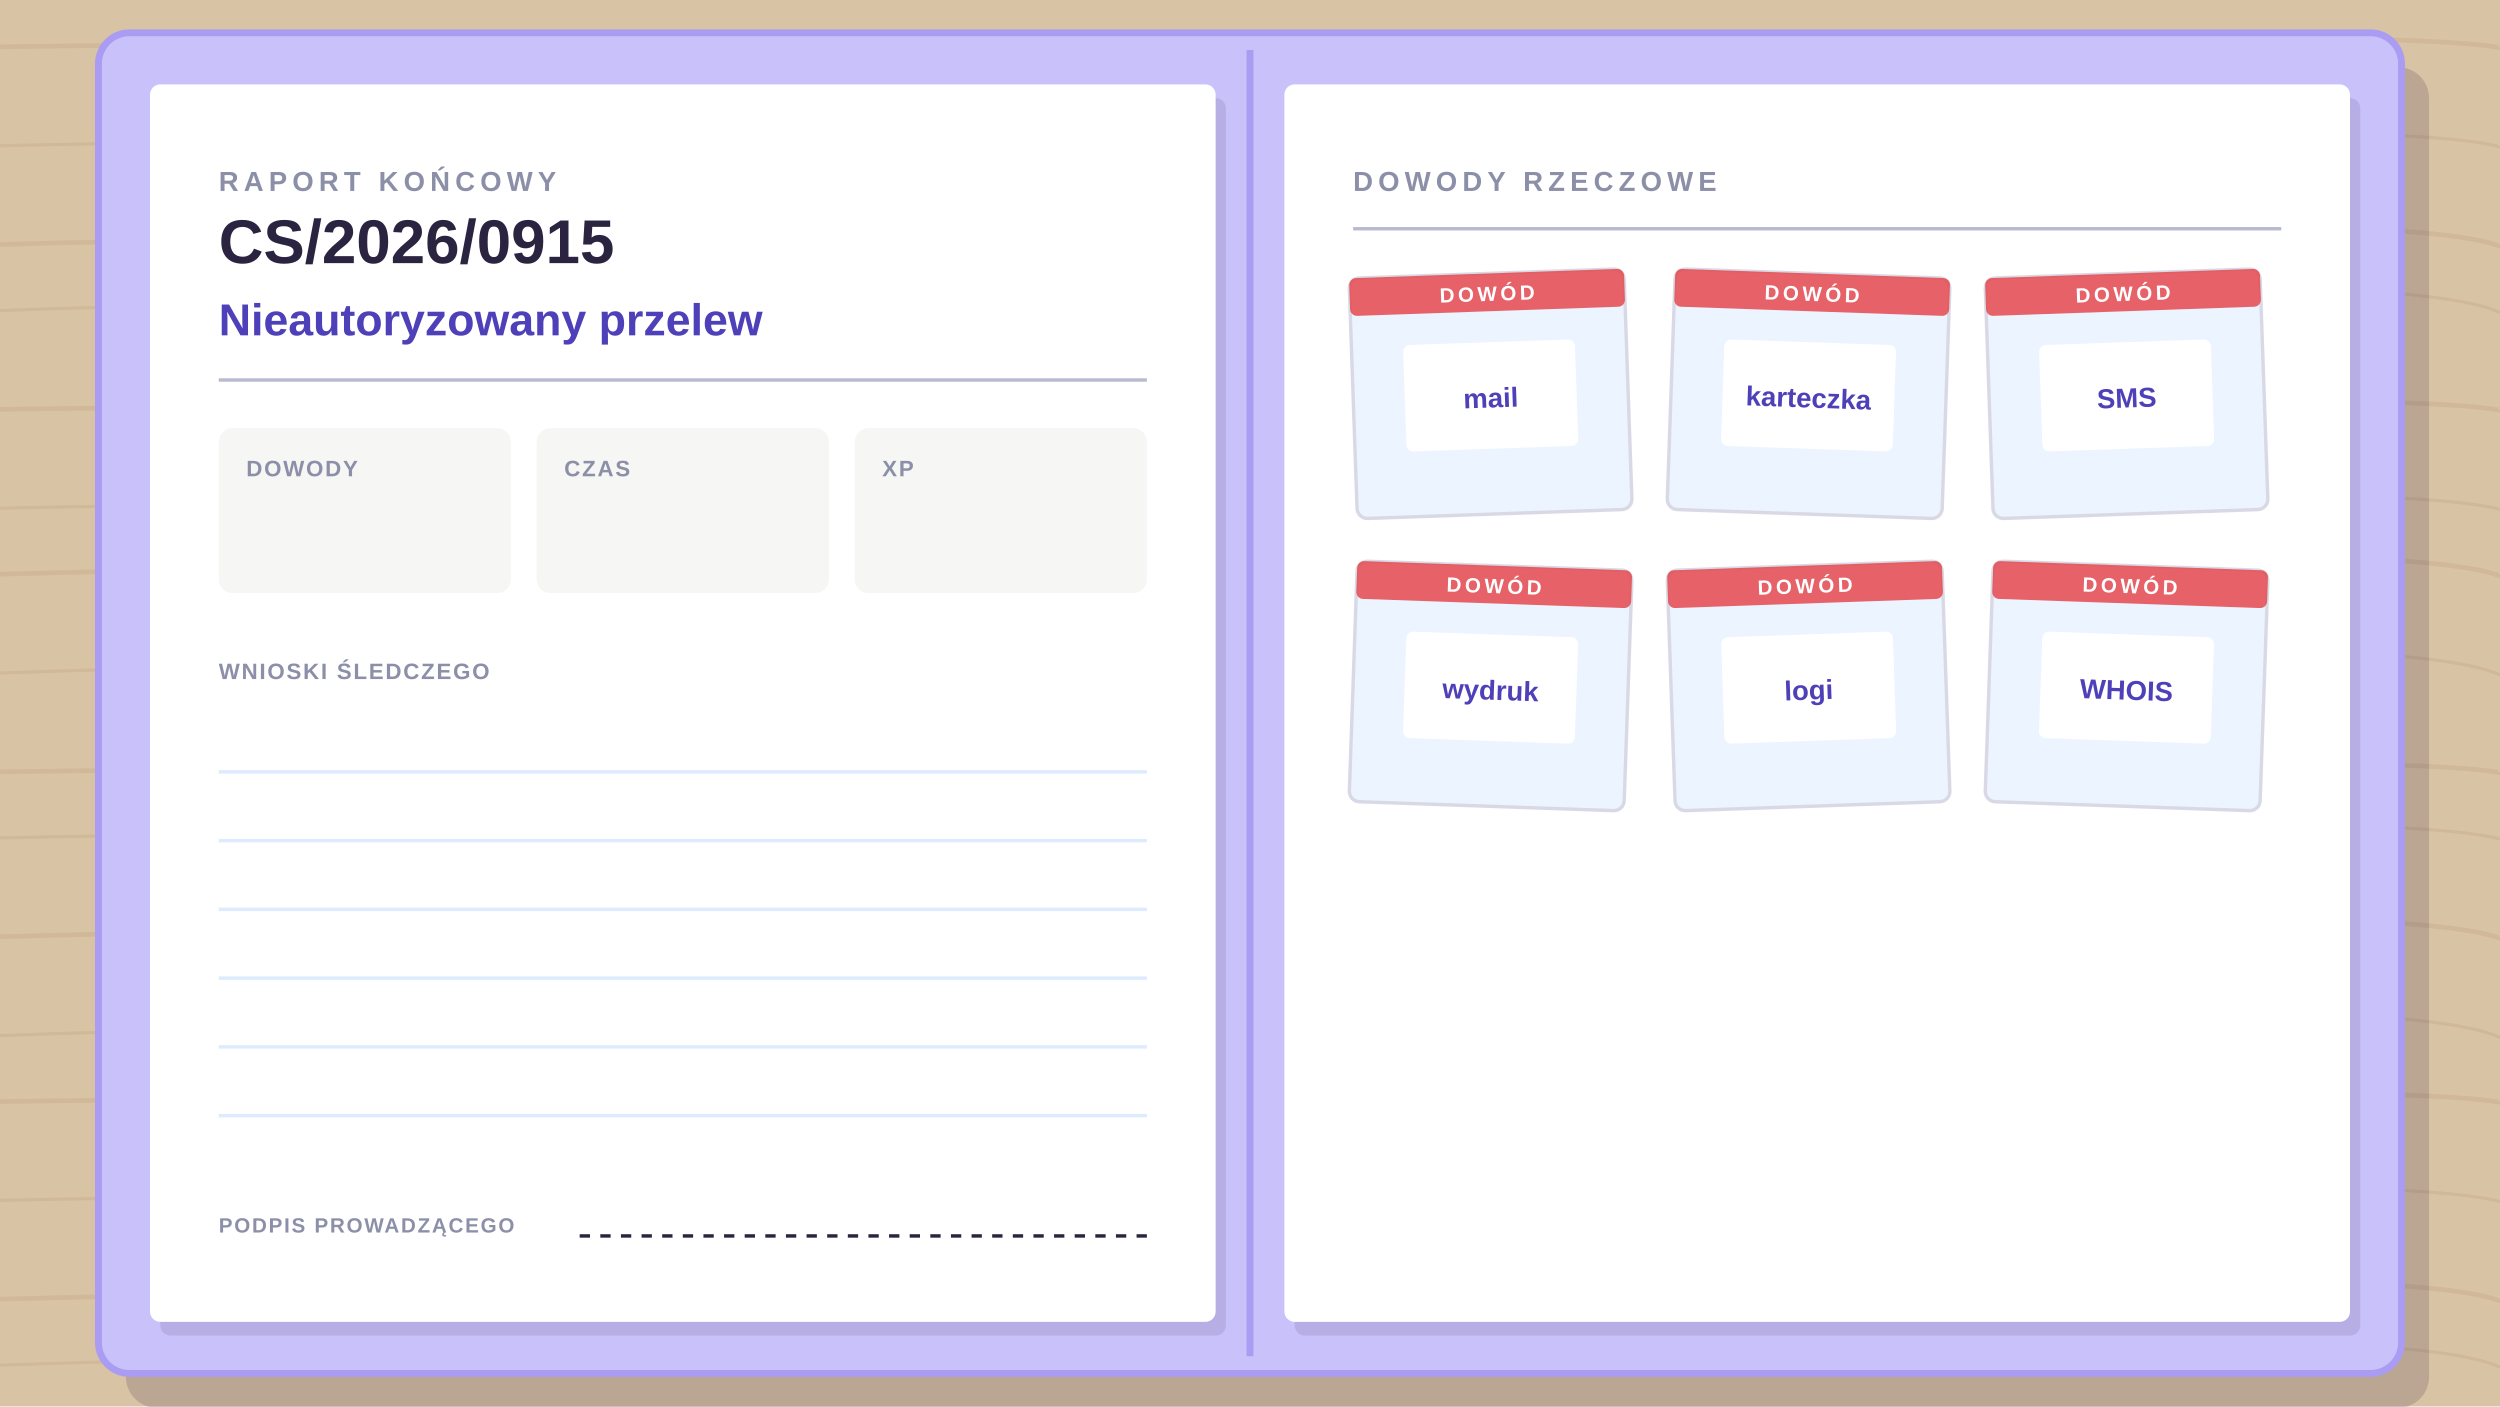
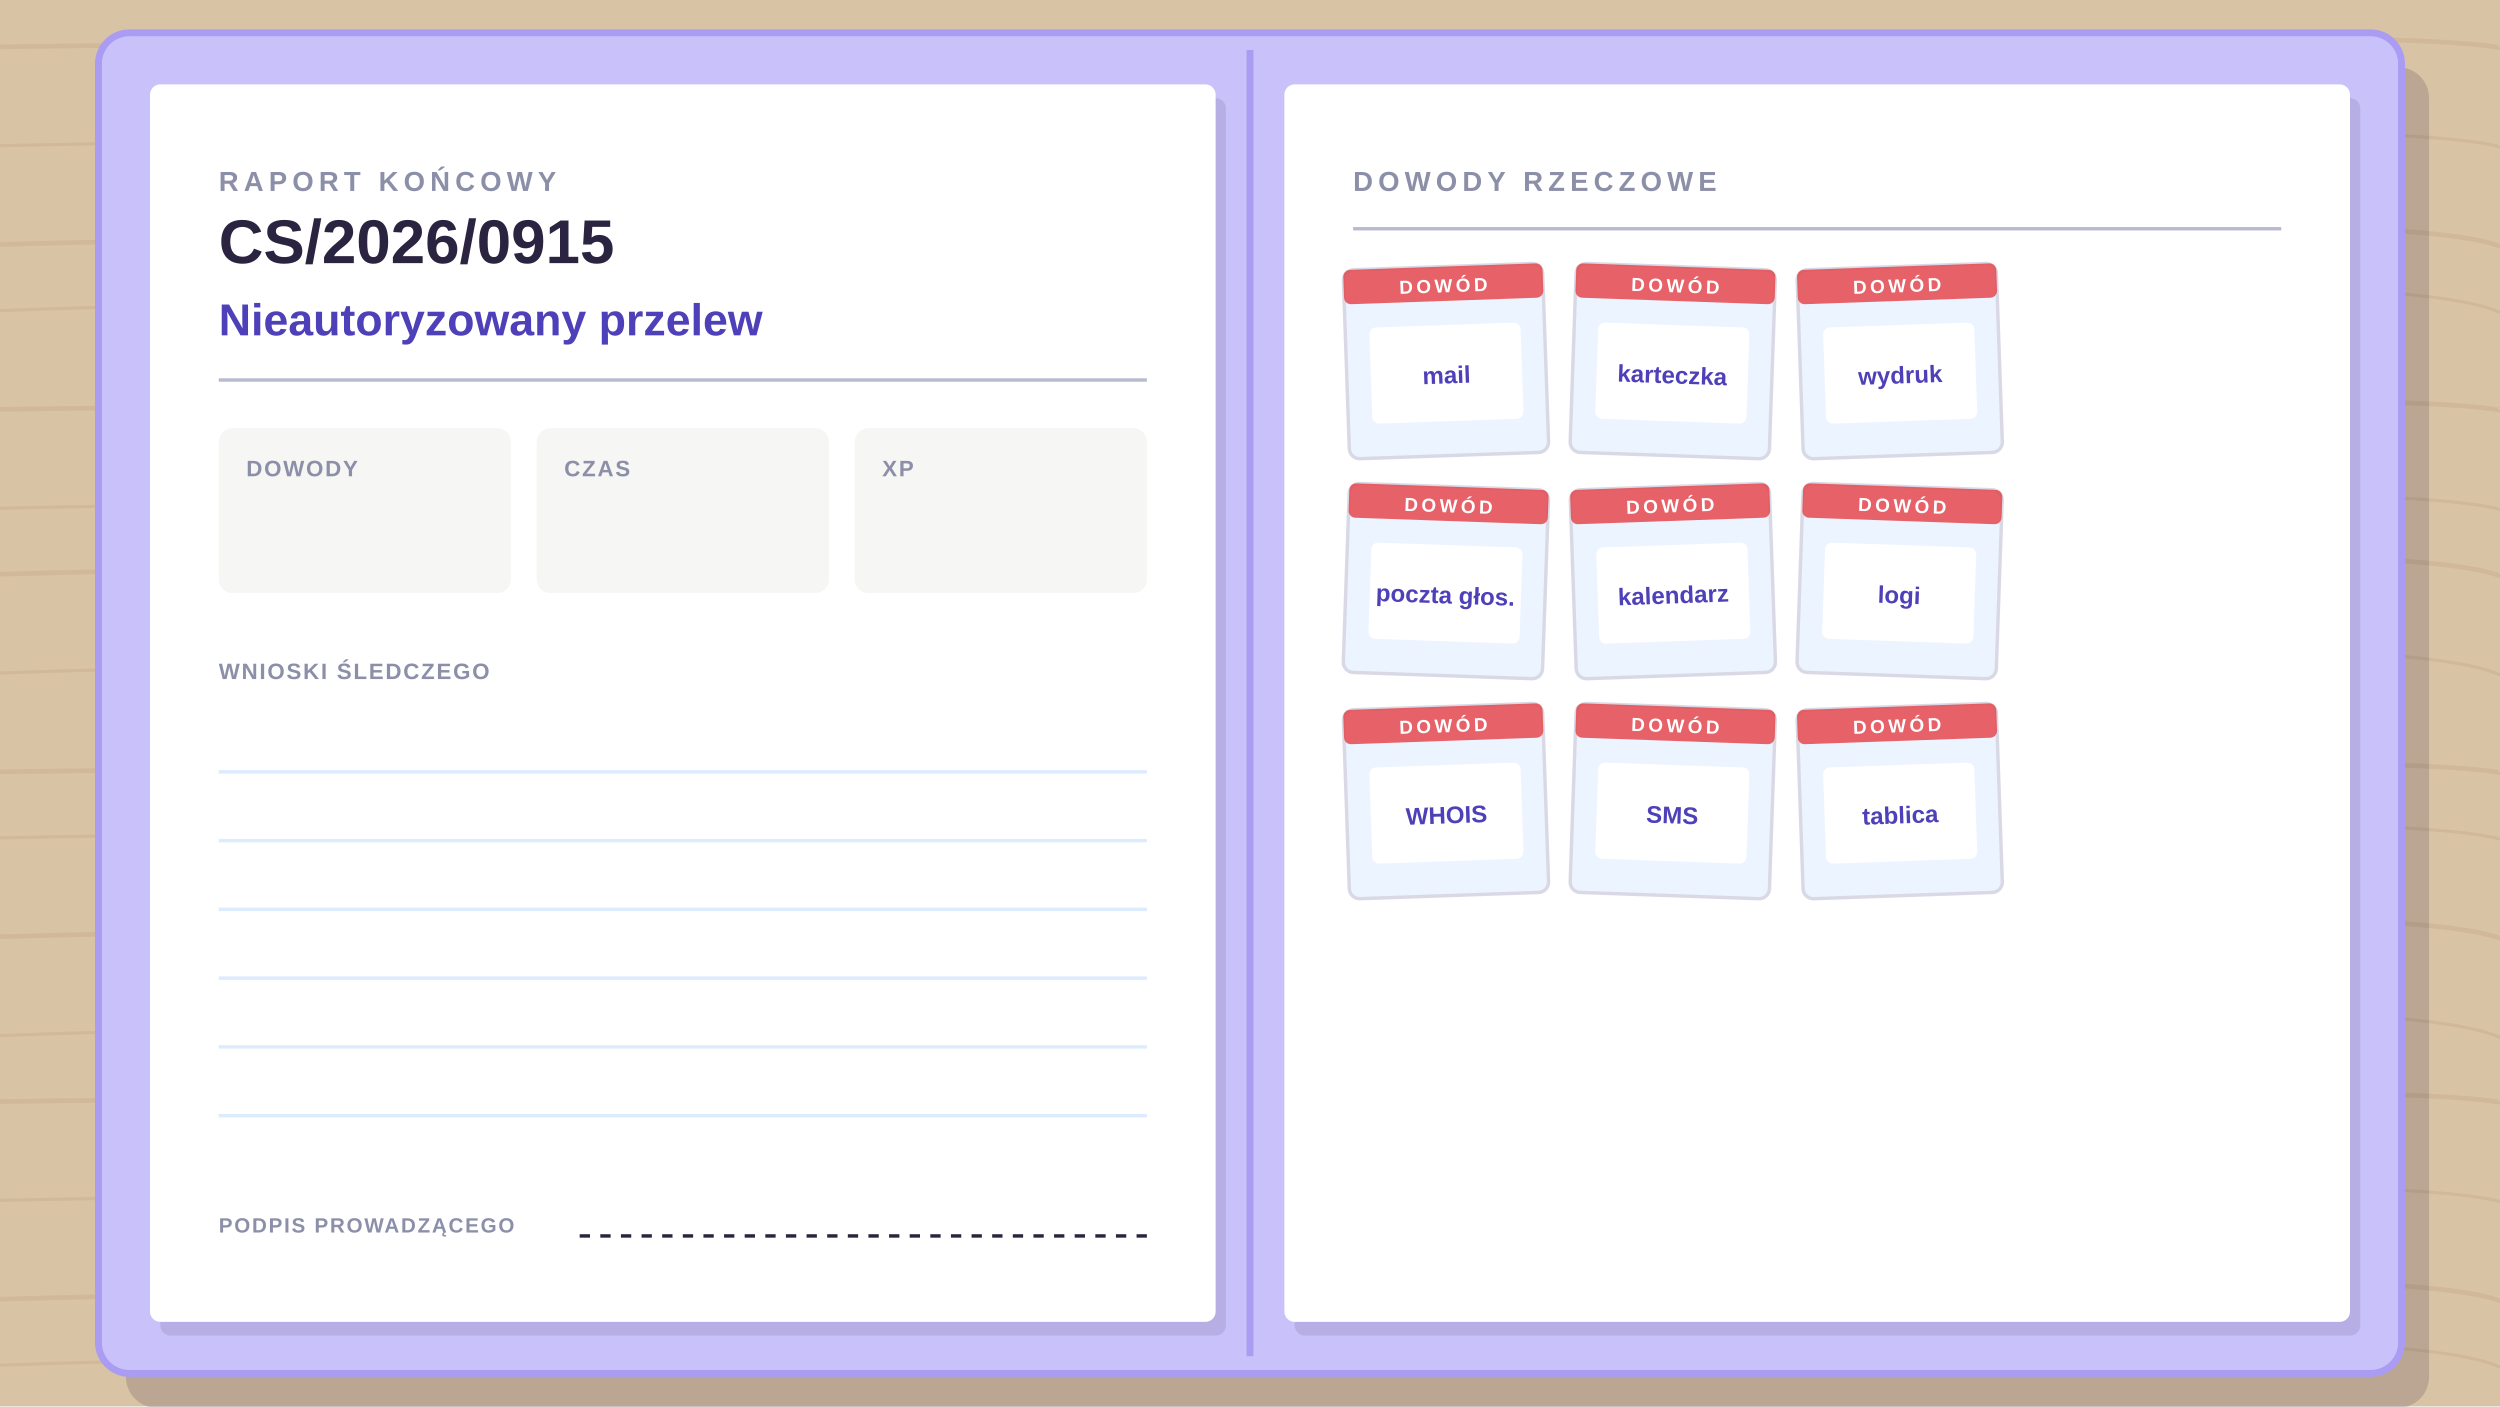
<svg xmlns="http://www.w3.org/2000/svg" id="static" viewBox="0 0 1600 900" width="1600" height="900" font-family="Arial, Helvetica, sans-serif">
  <style>
.a-blink{animation:a-blink 1.2s ease-in-out infinite}
.a-blink-slow{animation:a-blink 3s ease-in-out infinite}
.a-glow{animation:a-glow 5s ease-in-out infinite}
.a-pulse{animation:a-pulse 2.2s ease-in-out infinite}
.a-steam{animation:a-steam 2.8s ease-in-out infinite;transform-box:fill-box;transform-origin:center bottom}
.a-sway{animation:a-sway 6s ease-in-out infinite;transform-box:fill-box;transform-origin:center bottom}
.a-flutter{animation:a-flutter 4.5s ease-in-out infinite;transform-box:fill-box;transform-origin:center top}
.a-bounce{animation:a-bounce 2.6s ease-in-out infinite;transform-box:fill-box;transform-origin:center}
.a-ring{animation:a-ring 1.2s ease-in-out infinite;transform-box:fill-box;transform-origin:center}
.a-wave{animation:a-wave 1.2s ease-out infinite}
.a-grow{animation:a-grow .9s ease-in-out infinite;transform-box:fill-box;transform-origin:center}
.a-shimmer{animation:a-shimmer 3.5s ease-in-out infinite}
.d1{animation-delay:.35s}.d2{animation-delay:.7s}
@keyframes a-blink{0%,100%{opacity:1}50%{opacity:.2}}
@keyframes a-glow{0%,100%{opacity:1}50%{opacity:.65}}
@keyframes a-pulse{0%,100%{opacity:1}50%{opacity:.45}}
@keyframes a-steam{0%{opacity:0;transform:translateY(6px)}40%{opacity:.9}100%{opacity:0;transform:translateY(-10px)}}
@keyframes a-sway{0%,100%{transform:rotate(0)}50%{transform:rotate(1.6deg)}}
@keyframes a-flutter{0%,100%{transform:rotate(0)}50%{transform:rotate(-1.4deg)}}
@keyframes a-bounce{0%,70%,100%{transform:scale(1)}80%{transform:scale(1.18)}90%{transform:scale(.95)}}
@keyframes a-ring{0%,100%{transform:rotate(0)}10%{transform:rotate(-2.5deg)}20%{transform:rotate(2.5deg)}30%{transform:rotate(-2.5deg)}40%{transform:rotate(0)}}
@keyframes a-wave{0%{opacity:0}30%{opacity:1}100%{opacity:0}}
@keyframes a-grow{0%,100%{transform:scale(1)}50%{transform:scale(1.12)}}
@keyframes a-shimmer{0%,100%{opacity:.55}50%{opacity:1}}
@media (prefers-reduced-motion: reduce){*{animation:none!important}}
#static:target *{animation:none!important}
</style>
  <rect width="1600" height="900" fill="#D9C3A5" />
  <g id="item-sloje" transform="translate(0 0) scale(1)">
    <path d="M0 30 C 400 24, 800 36, 1200 27 S 1600 33, 1600 30" fill="none" stroke="#B89C7A" stroke-width="3" opacity="0.28" />
    <path d="M0 93.25 C 400 84.25, 800 102.25, 1200 88.75 S 1600 97.75, 1600 93.25" fill="none" stroke="#B89C7A" stroke-width="2" opacity="0.28" />
    <path d="M0 156.5 C 400 144.5, 800 168.5, 1200 150.5 S 1600 162.5, 1600 156.5" fill="none" stroke="#B89C7A" stroke-width="3" opacity="0.28" />
    <path d="M0 198.75 C 400 183.75, 800 213.75, 1200 191.25 S 1600 206.25, 1600 198.75" fill="none" stroke="#B89C7A" stroke-width="2" opacity="0.28" />
    <path d="M0 262 C 400 256, 800 268, 1200 259 S 1600 265, 1600 262" fill="none" stroke="#B89C7A" stroke-width="3" opacity="0.28" />
    <path d="M0 325.25 C 400 316.25, 800 334.25, 1200 320.75 S 1600 329.75, 1600 325.25" fill="none" stroke="#B89C7A" stroke-width="2" opacity="0.28" />
    <path d="M0 367.5 C 400 355.5, 800 379.5, 1200 361.5 S 1600 373.5, 1600 367.5" fill="none" stroke="#B89C7A" stroke-width="3" opacity="0.28" />
    <path d="M0 430.75 C 400 415.75, 800 445.75, 1200 423.25 S 1600 438.25, 1600 430.75" fill="none" stroke="#B89C7A" stroke-width="2" opacity="0.28" />
    <path d="M0 494 C 400 488, 800 500, 1200 491 S 1600 497, 1600 494" fill="none" stroke="#B89C7A" stroke-width="3" opacity="0.28" />
    <path d="M0 536.25 C 400 527.25, 800 545.25, 1200 531.75 S 1600 540.75, 1600 536.25" fill="none" stroke="#B89C7A" stroke-width="2" opacity="0.28" />
    <path d="M0 599.5 C 400 587.5, 800 611.5, 1200 593.5 S 1600 605.5, 1600 599.5" fill="none" stroke="#B89C7A" stroke-width="3" opacity="0.28" />
    <path d="M0 662.75 C 400 647.75, 800 677.75, 1200 655.25 S 1600 670.25, 1600 662.75" fill="none" stroke="#B89C7A" stroke-width="2" opacity="0.28" />
    <path d="M0 705 C 400 699, 800 711, 1200 702 S 1600 708, 1600 705" fill="none" stroke="#B89C7A" stroke-width="3" opacity="0.28" />
    <path d="M0 768.25 C 400 759.25, 800 777.25, 1200 763.75 S 1600 772.75, 1600 768.25" fill="none" stroke="#B89C7A" stroke-width="2" opacity="0.28" />
    <path d="M0 831.5 C 400 819.5, 800 843.5, 1200 825.5 S 1600 837.5, 1600 831.5" fill="none" stroke="#B89C7A" stroke-width="3" opacity="0.28" />
    <path d="M0 873.75 C 400 858.75, 800 888.75, 1200 866.25 S 1600 881.25, 1600 873.75" fill="none" stroke="#B89C7A" stroke-width="2" opacity="0.28" />
    <ellipse cx="1152" cy="270" rx="46" ry="14" fill="none" stroke="#B89C7A" stroke-width="3" opacity="0.3" />
    <ellipse cx="1152" cy="270" rx="24" ry="6" fill="none" stroke="#B89C7A" stroke-width="2" opacity="0.3" />
  </g>
  <g id="item-raport" transform="translate(63 21) scale(1.1)">
    <rect x="16" y="20" width="1340" height="780" rx="18" fill="#2B2440" opacity="0.18" />
    <rect width="1340" height="780" rx="18" fill="#C9C1FA" stroke="#A99CF2" stroke-width="4" />
    <line x1="670" y1="10" x2="670" y2="770" stroke="#A99CF2" stroke-width="4" />
    <rect x="36" y="38" width="620" height="720" rx="6" fill="#2B2440" opacity="0.12" />
    <rect x="30" y="30" width="620" height="720" rx="6" fill="#FFFFFF" />
    <text x="70" y="92" font-size="16" fill="#8C8FA8" font-weight="bold" letter-spacing="3">RAPORT KOŃCOWY</text>
    <text x="70" y="134" font-size="36" fill="#2B2440" font-weight="bold">CS/2026/0915</text>
    <text x="70" y="176" font-size="26" fill="#4E40B8" font-weight="bold">Nieautoryzowany przelew</text>
    <line x1="70" y1="202" x2="610" y2="202" stroke="#B8BAD0" stroke-width="2" />
    <rect x="70" y="230" width="170" height="96" rx="8" fill="#F6F6F4" />
    <text x="86" y="258" font-size="13" fill="#8C8FA8" font-weight="bold" letter-spacing="1">DOWODY</text>
    <rect x="255" y="230" width="170" height="96" rx="8" fill="#F6F6F4" />
    <text x="271" y="258" font-size="13" fill="#8C8FA8" font-weight="bold" letter-spacing="1">CZAS</text>
    <rect x="440" y="230" width="170" height="96" rx="8" fill="#F6F6F4" />
    <text x="456" y="258" font-size="13" fill="#8C8FA8" font-weight="bold" letter-spacing="1">XP</text>
    <text x="70" y="376" font-size="13" fill="#8C8FA8" font-weight="bold" letter-spacing="1">WNIOSKI ŚLEDCZEGO</text>
    <line x1="70" y1="430" x2="610" y2="430" stroke="#DDEBFF" stroke-width="2" />
    <line x1="70" y1="470" x2="610" y2="470" stroke="#DDEBFF" stroke-width="2" />
    <line x1="70" y1="510" x2="610" y2="510" stroke="#DDEBFF" stroke-width="2" />
    <line x1="70" y1="550" x2="610" y2="550" stroke="#DDEBFF" stroke-width="2" />
    <line x1="70" y1="590" x2="610" y2="590" stroke="#DDEBFF" stroke-width="2" />
    <line x1="70" y1="630" x2="610" y2="630" stroke="#DDEBFF" stroke-width="2" />
    <text x="70" y="698" font-size="12" fill="#8C8FA8" font-weight="bold" letter-spacing="1">PODPIS PROWADZĄCEGO</text>
    <line x1="280" y1="700" x2="610" y2="700" stroke="#2B2440" stroke-width="2" stroke-dasharray="6 6" />
    <rect x="696" y="38" width="620" height="720" rx="6" fill="#2B2440" opacity="0.12" />
    <rect x="690" y="30" width="620" height="720" rx="6" fill="#FFFFFF" />
    <text x="730" y="92" font-size="16" fill="#8C8FA8" font-weight="bold" letter-spacing="3">DOWODY RZECZOWE</text>
    <line x1="730" y1="114" x2="1270" y2="114" stroke="#B8BAD0" stroke-width="2" />
-     <g transform="rotate(-2 810 210)">
-       <rect x="730" y="140" width="160" height="140" rx="6" fill="#DDEBFF" opacity="0.55" stroke="#B8BAD0" stroke-width="2" />
-       <rect x="730" y="140" width="160" height="22" rx="4" fill="#E5484D" opacity="0.85" />
-       <text x="810" y="156" font-size="12" fill="#FFFFFF" font-weight="bold" text-anchor="middle" letter-spacing="2">DOWÓD</text>
-       <rect x="760" y="180" width="100" height="62" rx="4" fill="#FFFFFF" />
-       <text x="810" y="218" font-size="16" fill="#4E40B8" font-weight="bold" text-anchor="middle">mail</text>
+     <g transform="rotate(-2 784 190)">
+       <rect x="726" y="136" width="116" height="110" rx="6" fill="#DDEBFF" opacity="0.55" stroke="#B8BAD0" stroke-width="2" />
+       <rect x="726" y="136" width="116" height="20" rx="4" fill="#E5484D" opacity="0.85" />
+       <text x="784" y="151" font-size="11" fill="#FFFFFF" font-weight="bold" text-anchor="middle" letter-spacing="2">DOWÓD</text>
+       <rect x="740" y="170" width="88" height="56" rx="4" fill="#FFFFFF" />
+       <text x="784" y="204" font-size="14" fill="#4E40B8" font-weight="bold" text-anchor="middle">mail</text>
    </g>
-     <g transform="rotate(2 995 210)">
-       <rect x="915" y="140" width="160" height="140" rx="6" fill="#DDEBFF" opacity="0.55" stroke="#B8BAD0" stroke-width="2" />
-       <rect x="915" y="140" width="160" height="22" rx="4" fill="#E5484D" opacity="0.85" />
-       <text x="995" y="156" font-size="12" fill="#FFFFFF" font-weight="bold" text-anchor="middle" letter-spacing="2">DOWÓD</text>
-       <rect x="945" y="180" width="100" height="62" rx="4" fill="#FFFFFF" />
-       <text x="995" y="218" font-size="16" fill="#4E40B8" font-weight="bold" text-anchor="middle">karteczka</text>
+     <g transform="rotate(2 916 190)">
+       <rect x="858" y="136" width="116" height="110" rx="6" fill="#DDEBFF" opacity="0.55" stroke="#B8BAD0" stroke-width="2" />
+       <rect x="858" y="136" width="116" height="20" rx="4" fill="#E5484D" opacity="0.85" />
+       <text x="916" y="151" font-size="11" fill="#FFFFFF" font-weight="bold" text-anchor="middle" letter-spacing="2">DOWÓD</text>
+       <rect x="872" y="170" width="88" height="56" rx="4" fill="#FFFFFF" />
+       <text x="916" y="204" font-size="14" fill="#4E40B8" font-weight="bold" text-anchor="middle">karteczka</text>
    </g>
-     <g transform="rotate(-2 1180 210)">
-       <rect x="1100" y="140" width="160" height="140" rx="6" fill="#DDEBFF" opacity="0.55" stroke="#B8BAD0" stroke-width="2" />
-       <rect x="1100" y="140" width="160" height="22" rx="4" fill="#E5484D" opacity="0.85" />
-       <text x="1180" y="156" font-size="12" fill="#FFFFFF" font-weight="bold" text-anchor="middle" letter-spacing="2">DOWÓD</text>
-       <rect x="1130" y="180" width="100" height="62" rx="4" fill="#FFFFFF" />
-       <text x="1180" y="218" font-size="16" fill="#4E40B8" font-weight="bold" text-anchor="middle">SMS</text>
+     <g transform="rotate(-2 1048 190)">
+       <rect x="990" y="136" width="116" height="110" rx="6" fill="#DDEBFF" opacity="0.55" stroke="#B8BAD0" stroke-width="2" />
+       <rect x="990" y="136" width="116" height="20" rx="4" fill="#E5484D" opacity="0.85" />
+       <text x="1048" y="151" font-size="11" fill="#FFFFFF" font-weight="bold" text-anchor="middle" letter-spacing="2">DOWÓD</text>
+       <rect x="1004" y="170" width="88" height="56" rx="4" fill="#FFFFFF" />
+       <text x="1048" y="204" font-size="14" fill="#4E40B8" font-weight="bold" text-anchor="middle">wydruk</text>
    </g>
-     <g transform="rotate(2 810 380)">
-       <rect x="730" y="310" width="160" height="140" rx="6" fill="#DDEBFF" opacity="0.55" stroke="#B8BAD0" stroke-width="2" />
-       <rect x="730" y="310" width="160" height="22" rx="4" fill="#E5484D" opacity="0.85" />
-       <text x="810" y="326" font-size="12" fill="#FFFFFF" font-weight="bold" text-anchor="middle" letter-spacing="2">DOWÓD</text>
-       <rect x="760" y="350" width="100" height="62" rx="4" fill="#FFFFFF" />
-       <text x="810" y="388" font-size="16" fill="#4E40B8" font-weight="bold" text-anchor="middle">wydruk</text>
+     <g transform="rotate(2 784 318)">
+       <rect x="726" y="264" width="116" height="110" rx="6" fill="#DDEBFF" opacity="0.55" stroke="#B8BAD0" stroke-width="2" />
+       <rect x="726" y="264" width="116" height="20" rx="4" fill="#E5484D" opacity="0.85" />
+       <text x="784" y="279" font-size="11" fill="#FFFFFF" font-weight="bold" text-anchor="middle" letter-spacing="2">DOWÓD</text>
+       <rect x="740" y="298" width="88" height="56" rx="4" fill="#FFFFFF" />
+       <text x="784" y="332" font-size="14" fill="#4E40B8" font-weight="bold" text-anchor="middle">poczta głos.</text>
    </g>
-     <g transform="rotate(-2 995 380)">
-       <rect x="915" y="310" width="160" height="140" rx="6" fill="#DDEBFF" opacity="0.55" stroke="#B8BAD0" stroke-width="2" />
-       <rect x="915" y="310" width="160" height="22" rx="4" fill="#E5484D" opacity="0.85" />
-       <text x="995" y="326" font-size="12" fill="#FFFFFF" font-weight="bold" text-anchor="middle" letter-spacing="2">DOWÓD</text>
-       <rect x="945" y="350" width="100" height="62" rx="4" fill="#FFFFFF" />
-       <text x="995" y="388" font-size="16" fill="#4E40B8" font-weight="bold" text-anchor="middle">logi</text>
+     <g transform="rotate(-2 916 318)">
+       <rect x="858" y="264" width="116" height="110" rx="6" fill="#DDEBFF" opacity="0.55" stroke="#B8BAD0" stroke-width="2" />
+       <rect x="858" y="264" width="116" height="20" rx="4" fill="#E5484D" opacity="0.85" />
+       <text x="916" y="279" font-size="11" fill="#FFFFFF" font-weight="bold" text-anchor="middle" letter-spacing="2">DOWÓD</text>
+       <rect x="872" y="298" width="88" height="56" rx="4" fill="#FFFFFF" />
+       <text x="916" y="332" font-size="14" fill="#4E40B8" font-weight="bold" text-anchor="middle">kalendarz</text>
    </g>
-     <g transform="rotate(2 1180 380)">
-       <rect x="1100" y="310" width="160" height="140" rx="6" fill="#DDEBFF" opacity="0.55" stroke="#B8BAD0" stroke-width="2" />
-       <rect x="1100" y="310" width="160" height="22" rx="4" fill="#E5484D" opacity="0.85" />
-       <text x="1180" y="326" font-size="12" fill="#FFFFFF" font-weight="bold" text-anchor="middle" letter-spacing="2">DOWÓD</text>
-       <rect x="1130" y="350" width="100" height="62" rx="4" fill="#FFFFFF" />
-       <text x="1180" y="388" font-size="16" fill="#4E40B8" font-weight="bold" text-anchor="middle">WHOIS</text>
+     <g transform="rotate(2 1048 318)">
+       <rect x="990" y="264" width="116" height="110" rx="6" fill="#DDEBFF" opacity="0.55" stroke="#B8BAD0" stroke-width="2" />
+       <rect x="990" y="264" width="116" height="20" rx="4" fill="#E5484D" opacity="0.85" />
+       <text x="1048" y="279" font-size="11" fill="#FFFFFF" font-weight="bold" text-anchor="middle" letter-spacing="2">DOWÓD</text>
+       <rect x="1004" y="298" width="88" height="56" rx="4" fill="#FFFFFF" />
+       <text x="1048" y="332" font-size="14" fill="#4E40B8" font-weight="bold" text-anchor="middle">logi</text>
+     </g>
+     <g transform="rotate(-2 784 446)">
+       <rect x="726" y="392" width="116" height="110" rx="6" fill="#DDEBFF" opacity="0.55" stroke="#B8BAD0" stroke-width="2" />
+       <rect x="726" y="392" width="116" height="20" rx="4" fill="#E5484D" opacity="0.85" />
+       <text x="784" y="407" font-size="11" fill="#FFFFFF" font-weight="bold" text-anchor="middle" letter-spacing="2">DOWÓD</text>
+       <rect x="740" y="426" width="88" height="56" rx="4" fill="#FFFFFF" />
+       <text x="784" y="460" font-size="14" fill="#4E40B8" font-weight="bold" text-anchor="middle">WHOIS</text>
+     </g>
+     <g transform="rotate(2 916 446)">
+       <rect x="858" y="392" width="116" height="110" rx="6" fill="#DDEBFF" opacity="0.55" stroke="#B8BAD0" stroke-width="2" />
+       <rect x="858" y="392" width="116" height="20" rx="4" fill="#E5484D" opacity="0.85" />
+       <text x="916" y="407" font-size="11" fill="#FFFFFF" font-weight="bold" text-anchor="middle" letter-spacing="2">DOWÓD</text>
+       <rect x="872" y="426" width="88" height="56" rx="4" fill="#FFFFFF" />
+       <text x="916" y="460" font-size="14" fill="#4E40B8" font-weight="bold" text-anchor="middle">SMS</text>
+     </g>
+     <g transform="rotate(-2 1048 446)">
+       <rect x="990" y="392" width="116" height="110" rx="6" fill="#DDEBFF" opacity="0.55" stroke="#B8BAD0" stroke-width="2" />
+       <rect x="990" y="392" width="116" height="20" rx="4" fill="#E5484D" opacity="0.85" />
+       <text x="1048" y="407" font-size="11" fill="#FFFFFF" font-weight="bold" text-anchor="middle" letter-spacing="2">DOWÓD</text>
+       <rect x="1004" y="426" width="88" height="56" rx="4" fill="#FFFFFF" />
+       <text x="1048" y="460" font-size="14" fill="#4E40B8" font-weight="bold" text-anchor="middle">tablica</text>
    </g>
  </g>
</svg>
